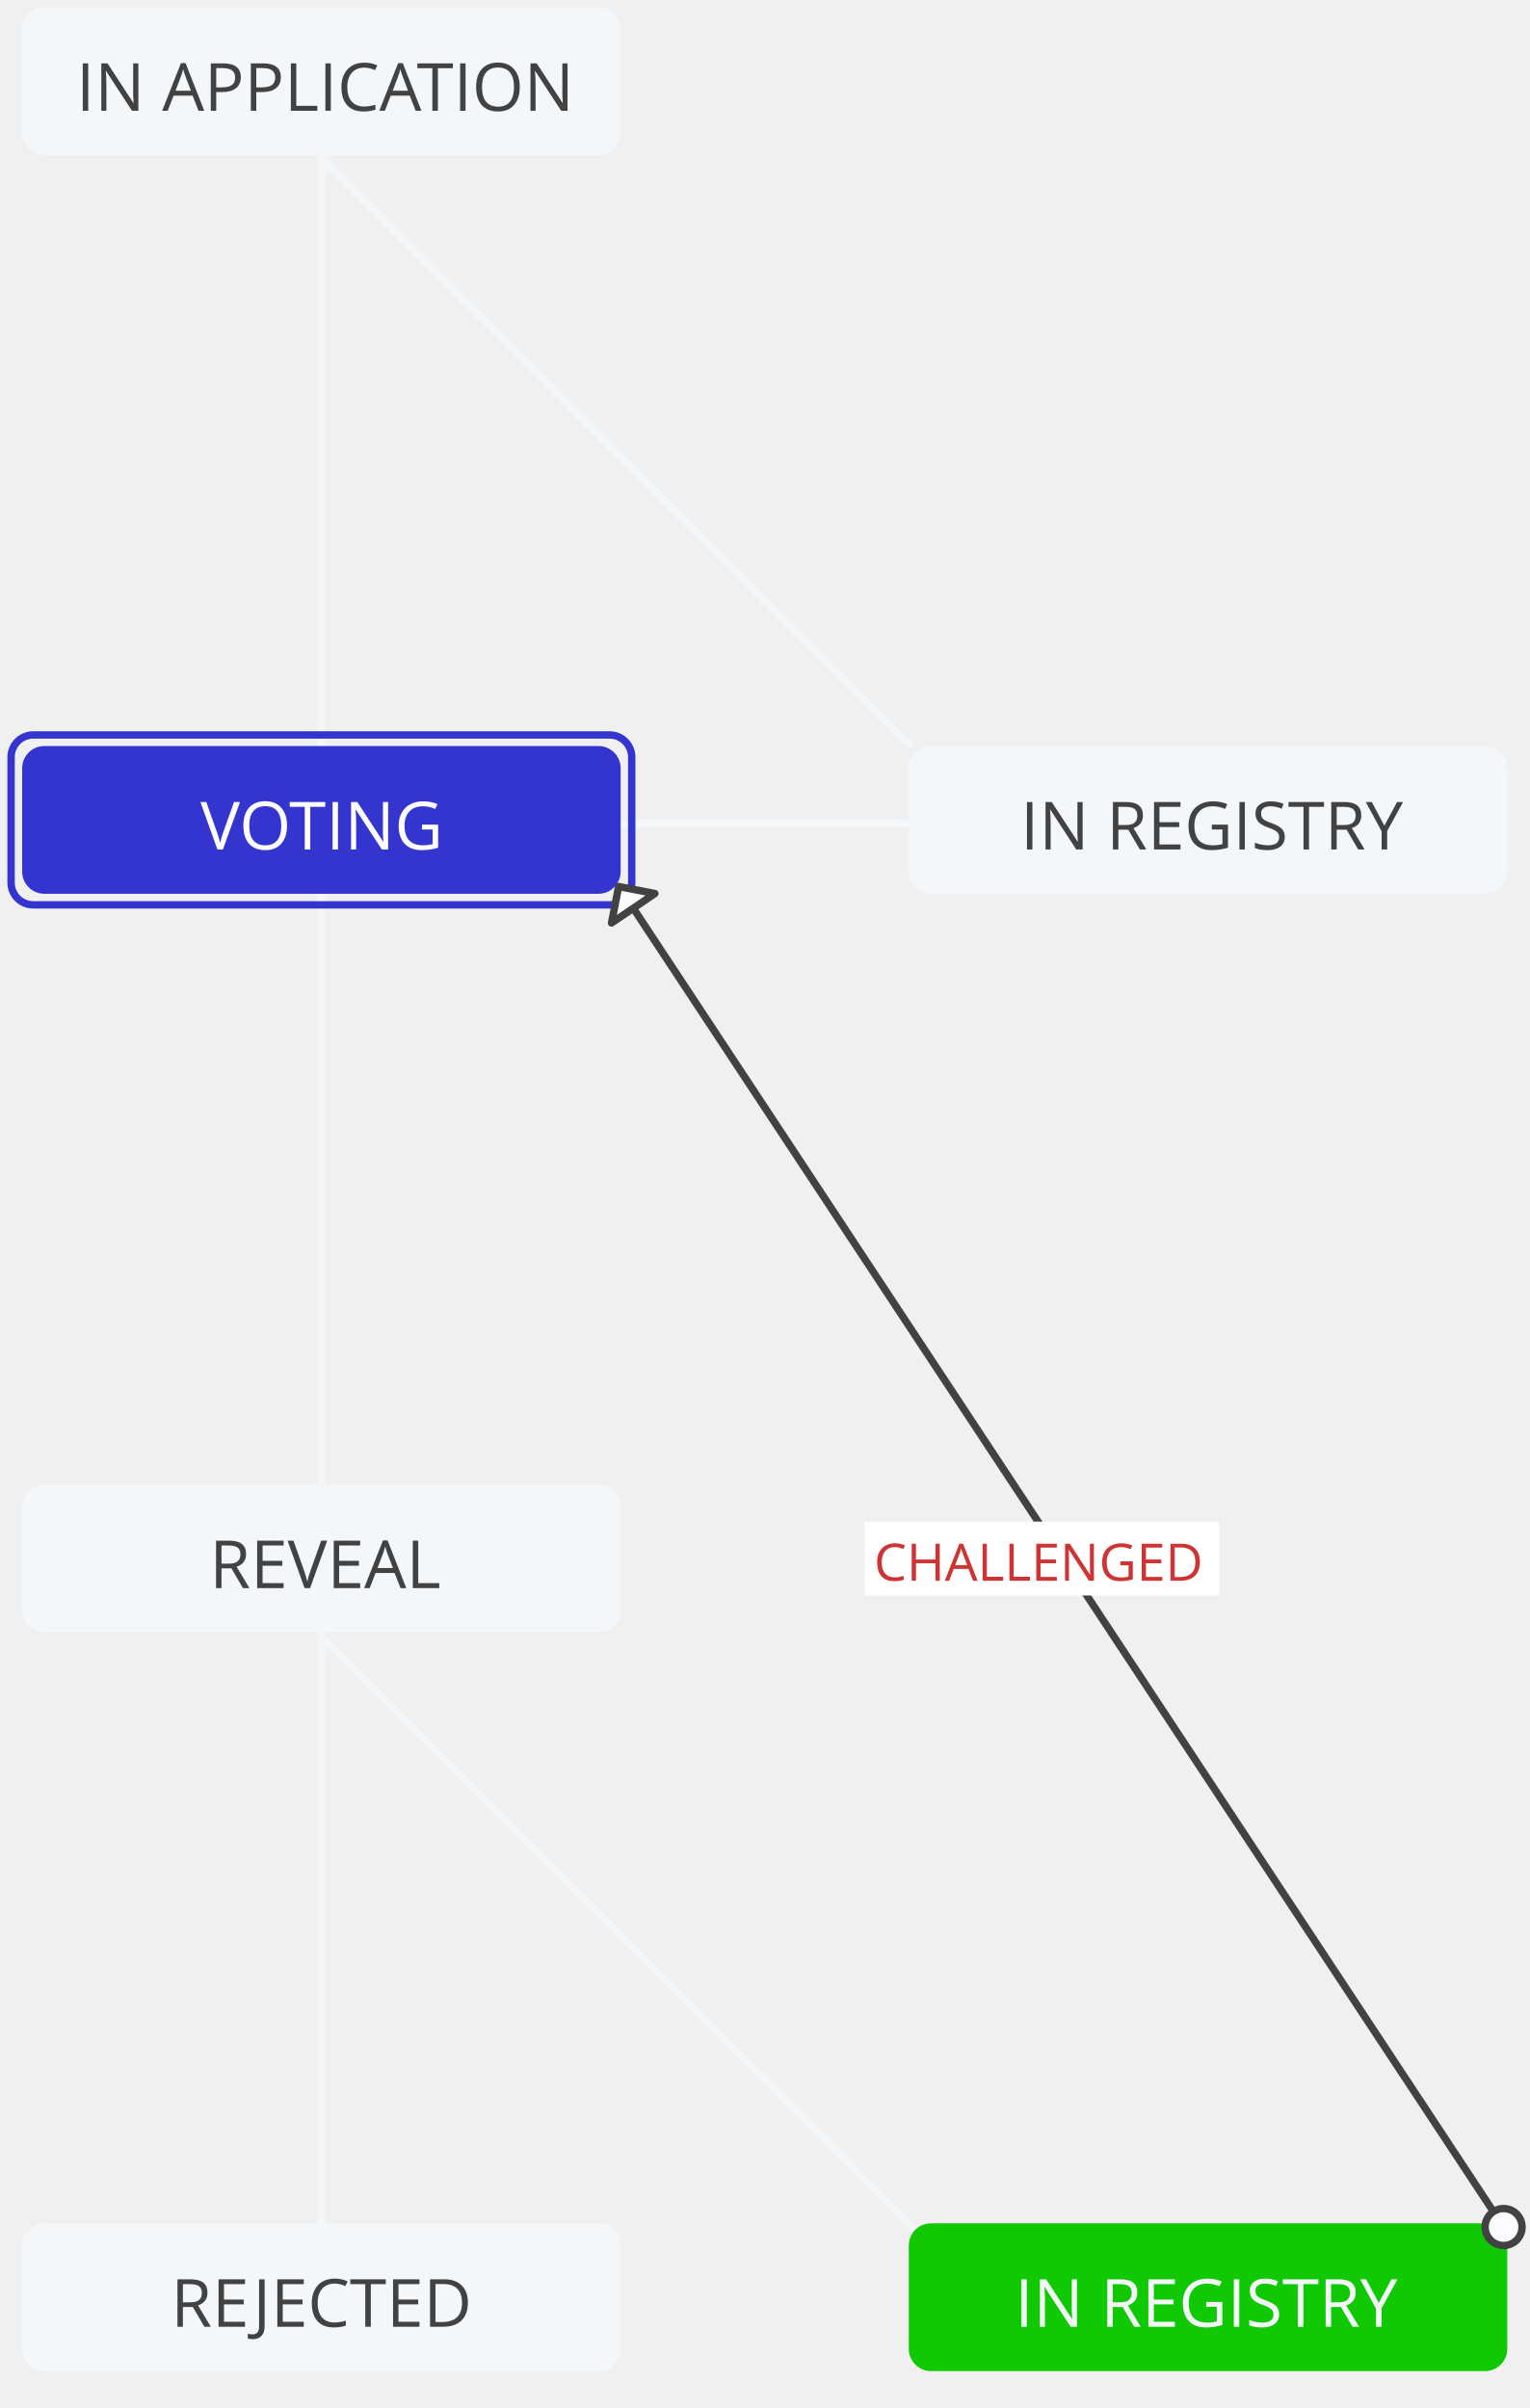
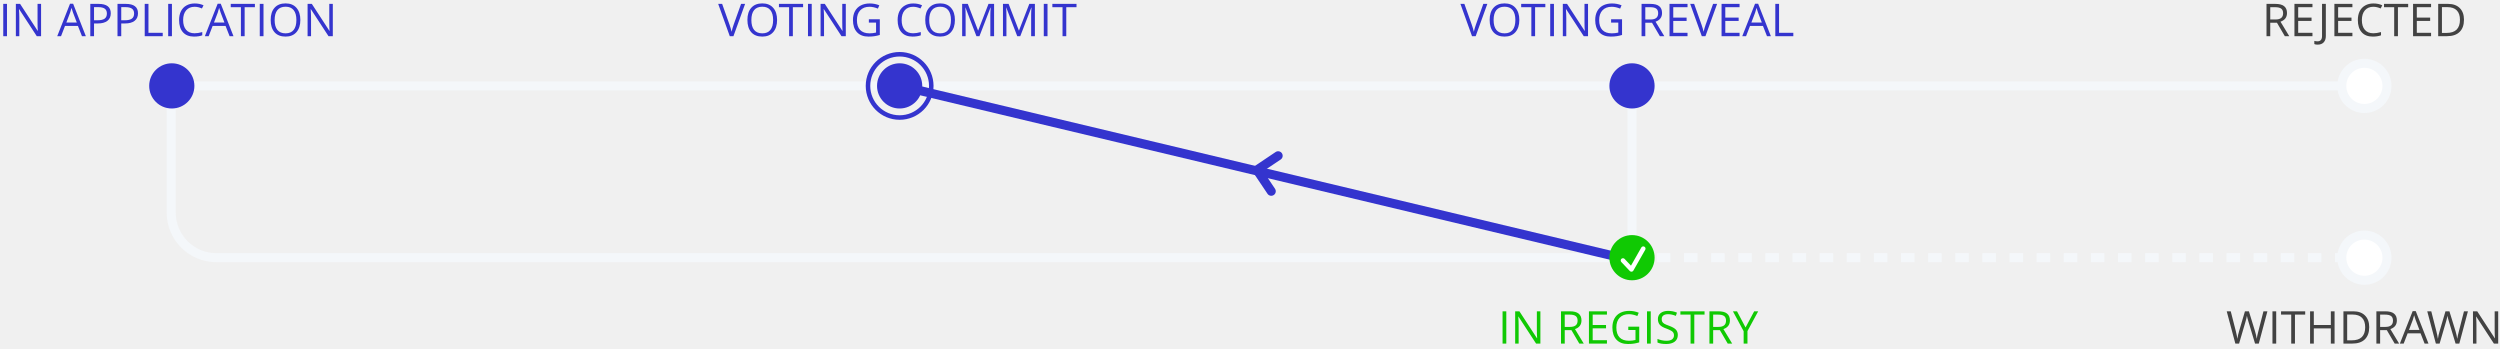
- <svg xmlns="http://www.w3.org/2000/svg" width="95%" height="95%" viewBox="0 0 207 326" version="1.1">
+ <svg xmlns="http://www.w3.org/2000/svg" width="553px" height="77px" viewBox="0 0 553 77" version="1.1">
  <defs />
  <g id="map_in_registry_challenge_id_commit" stroke="none" stroke-width="1" fill="none" fill-rule="evenodd">
-     <g id="Group-2" transform="translate(1, 1)">
-       <path d="M102.5,92.487 L102.5,130.5" id="Line" stroke="#F4F7FA" stroke-linecap="square" transform="translate(103, 111) rotate(-270) translate(-103, -111) " />
-       <path d="M42.5,119.5 L42.5,199.5" id="Line" stroke="#F4F7FA" stroke-linecap="square" />
-       <path d="M42.5,19.5 L42.5,99.5" id="Line" stroke="#F4F7FA" stroke-linecap="square" />
-       <path d="M42.476,20.33 L122.319,100.103 L42.476,20.33 Z" id="Line" stroke="#F4F7FA" stroke-linecap="square" />
-       <path d="M42.5,219.5 L42.5,299.5" id="Line" stroke="#F4F7FA" stroke-linecap="square" />
-       <rect id="Rectangle-11" fill="#F4F7FA" x="2" y="0" width="81" height="20" rx="3" />
-       <text id="IN-APPLICATION" font-family="Open Sans, sans-serif" font-size="9" font-weight="normal" fill="#424242">
-         <tspan x="9.314" y="14">IN APPLICATION</tspan>
-       </text>
-       <rect id="Rectangle-11-Copy" fill="#3434CE" x="2" y="100" width="81" height="20" rx="3" />
-       <rect id="Rectangle-11-Copy-6" stroke="#3434CE" x="0.5" y="98.5" width="84" height="23" rx="3" />
-       <text id="VOTING" font-family="Open Sans, sans-serif" font-size="9" font-weight="500" fill="#FCFCFF">
-         <tspan x="26.125" y="114">VOTING</tspan>
-       </text>
-       <rect id="Rectangle-11-Copy-2" fill="#F4F7FA" x="2" y="200" width="81" height="20" rx="3" />
-       <path d="M82.492,204.12 L82.542,316.985" id="Line" stroke="#F4F7FA" stroke-linecap="square" transform="translate(82.51718, 260.5525) rotate(-45) translate(-82.51718, -260.5525) " />
-       <text id="REVEAL" font-family="Open Sans, sans-serif" font-size="9" font-weight="normal" fill="#424242">
-         <tspan x="27.351" y="214">REVEAL</tspan>
-       </text>
-       <rect id="Rectangle-11-Copy-3" fill="#F4F7FA" x="2" y="300" width="81" height="20" rx="3" />
-       <text id="REJECTED" font-family="Open Sans, sans-serif" font-size="9" font-weight="normal" fill="#424242">
-         <tspan x="22.129" y="314">REJECTED</tspan>
-       </text>
-       <rect id="Rectangle-11-Copy-5" fill="#10C903" x="122" y="300" width="81" height="20" rx="3" />
-       <text id="IN-REGISTRY" font-family="Open Sans, sans-serif" font-size="9" font-weight="500" fill="#F4F7FA">
-         <tspan x="136.345" y="314">IN REGISTRY</tspan>
-       </text>
-       <rect id="Rectangle-11-Copy-4" fill="#F4F7FA" x="122" y="100" width="81" height="20" rx="3" />
-       <text id="IN-REGISTRY" font-family="Open Sans, sans-serif" font-size="9" font-weight="normal" fill="#424242">
-         <tspan x="137.107" y="114">IN REGISTRY</tspan>
-       </text>
-       <g id="Group" transform="translate(141.2233, 211.1373) rotate(-210) translate(-141.2233, -211.1373) translate(132.2233, 101.6373)" stroke="#424242">
-         <path d="M0.614,1.471 L13.5,217.5" id="Line" stroke-linecap="square" />
-         <polygon id="Path-4" fill="#FCFCFF" stroke-linecap="round" stroke-linejoin="round" transform="translate(13.48468, 216.752) rotate(-4) translate(-13.48468, -216.752) " points="17.032 214.973 13.475 218.531 9.937 214.993" />
-       </g>
-       <circle id="Oval-2" stroke="#424242" fill="#FCFCFF" cx="202.5" cy="300.5" r="2.5" />
-       <g id="Group-4-Copy" transform="translate(116, 205)">
-         <rect id="Rectangle-12" fill="#FFFFFF" x="0" y="0" width="48" height="10" />
-         <text id="CHALLENGED" font-family="Open Sans, sans-serif" font-size="7" font-weight="500" fill="#CE3434">
-           <tspan x="1.288" y="8">CHALLENGED</tspan>
-         </text>
-       </g>
-     </g>
+     <path d="M37.869,19.079 L37.869,47 C37.869,52.523 42.346,57 47.869,57 L361,57" id="Path-2" stroke="#F4F7FA" stroke-width="2" />
+     <path d="M38,19 L199.501,19" id="Line-2" stroke="#F4F7FA" stroke-width="2" stroke-linecap="square" />
+     <path d="M198.499,19 L361.501,19" id="Line-2" stroke="#F4F7FA" stroke-width="2" stroke-linecap="square" />
+     <path d="M360.499,19 L522.5,19" id="Line-2" stroke="#F4F7FA" stroke-width="2" stroke-linecap="square" />
+     <path d="M199.123,19 L360.812,57.548" id="Line-2" stroke="#3434CE" stroke-width="2" stroke-linecap="square" />
+     <path d="M361,19 L361,58" id="Line-2" stroke="#F4F7FA" stroke-width="2" stroke-linecap="square" />
+     <path d="M361.499,57 L522.504,57" id="Line-2" stroke="#F4F7FA" stroke-width="2" stroke-linecap="square" stroke-dasharray="1,5" />
+     <circle id="Oval" fill="#3434CE" cx="38" cy="19" r="5" />
+     <circle id="Oval-Copy" fill="#3434CE" cx="199" cy="19" r="5" />
+     <circle id="Oval-Copy-2" fill="#3434CE" cx="361" cy="19" r="5" />
+     <circle id="Oval-Copy-2" fill="#10C903" cx="361" cy="57" r="5" />
+     <circle id="Oval-Copy-3" stroke="#F4F7FA" stroke-width="2" fill="#FFFFFF" cx="523" cy="19" r="5" />
+     <circle id="Oval-Copy-3" stroke="#F4F7FA" stroke-width="2" fill="#FFFFFF" cx="523" cy="57" r="5" />
+     <text id="IN-APPLICATION" font-family="Open Sans, sans-serif" font-size="10" font-weight="500" fill="#3434CE">
+       <tspan x="-0.267" y="8">IN APPLICATION</tspan>
+     </text>
+     <text id="VOTING-COMMIT" font-family="Open Sans, sans-serif" font-size="10" font-weight="500" fill="#3434CE">
+       <tspan x="158.863" y="8">VOTING COMMIT</tspan>
+     </text>
+     <text id="VOTING-REVEAL" font-family="Open Sans, sans-serif" font-size="10" font-weight="500" fill="#3434CE">
+       <tspan x="323.048" y="8">VOTING REVEAL</tspan>
+     </text>
+     <text id="IN-REGISTRY" font-family="Open Sans, sans-serif" font-size="10" font-weight="500" fill="#10C903">
+       <tspan x="331.383" y="76">IN REGISTRY</tspan>
+     </text>
+     <text id="WITHDRAWN" font-family="Open Sans, sans-serif" font-size="10" font-weight="normal" fill="#424242">
+       <tspan x="492.424" y="76">WITHDRAWN</tspan>
+     </text>
+     <text id="REJECTED" font-family="Open Sans, sans-serif" font-size="10" font-weight="normal" fill="#424242">
+       <tspan x="500.366" y="8">REJECTED</tspan>
+     </text>
+     <polyline id="Path-3-Copy" stroke="#3434CE" stroke-width="2" stroke-linecap="round" stroke-linejoin="round" transform="translate(280, 38) rotate(-79) translate(-280, -38) " points="276 40 280.019 36 284 40" />
+     <polyline id="Path-5" stroke="#FFFFFF" stroke-linecap="round" stroke-linejoin="round" points="359 57.619 360.873 59.599 363.491 55" />
+     <circle id="Oval-Copy-2" stroke="#3434CE" cx="199" cy="19" r="7" />
  </g>
</svg>
